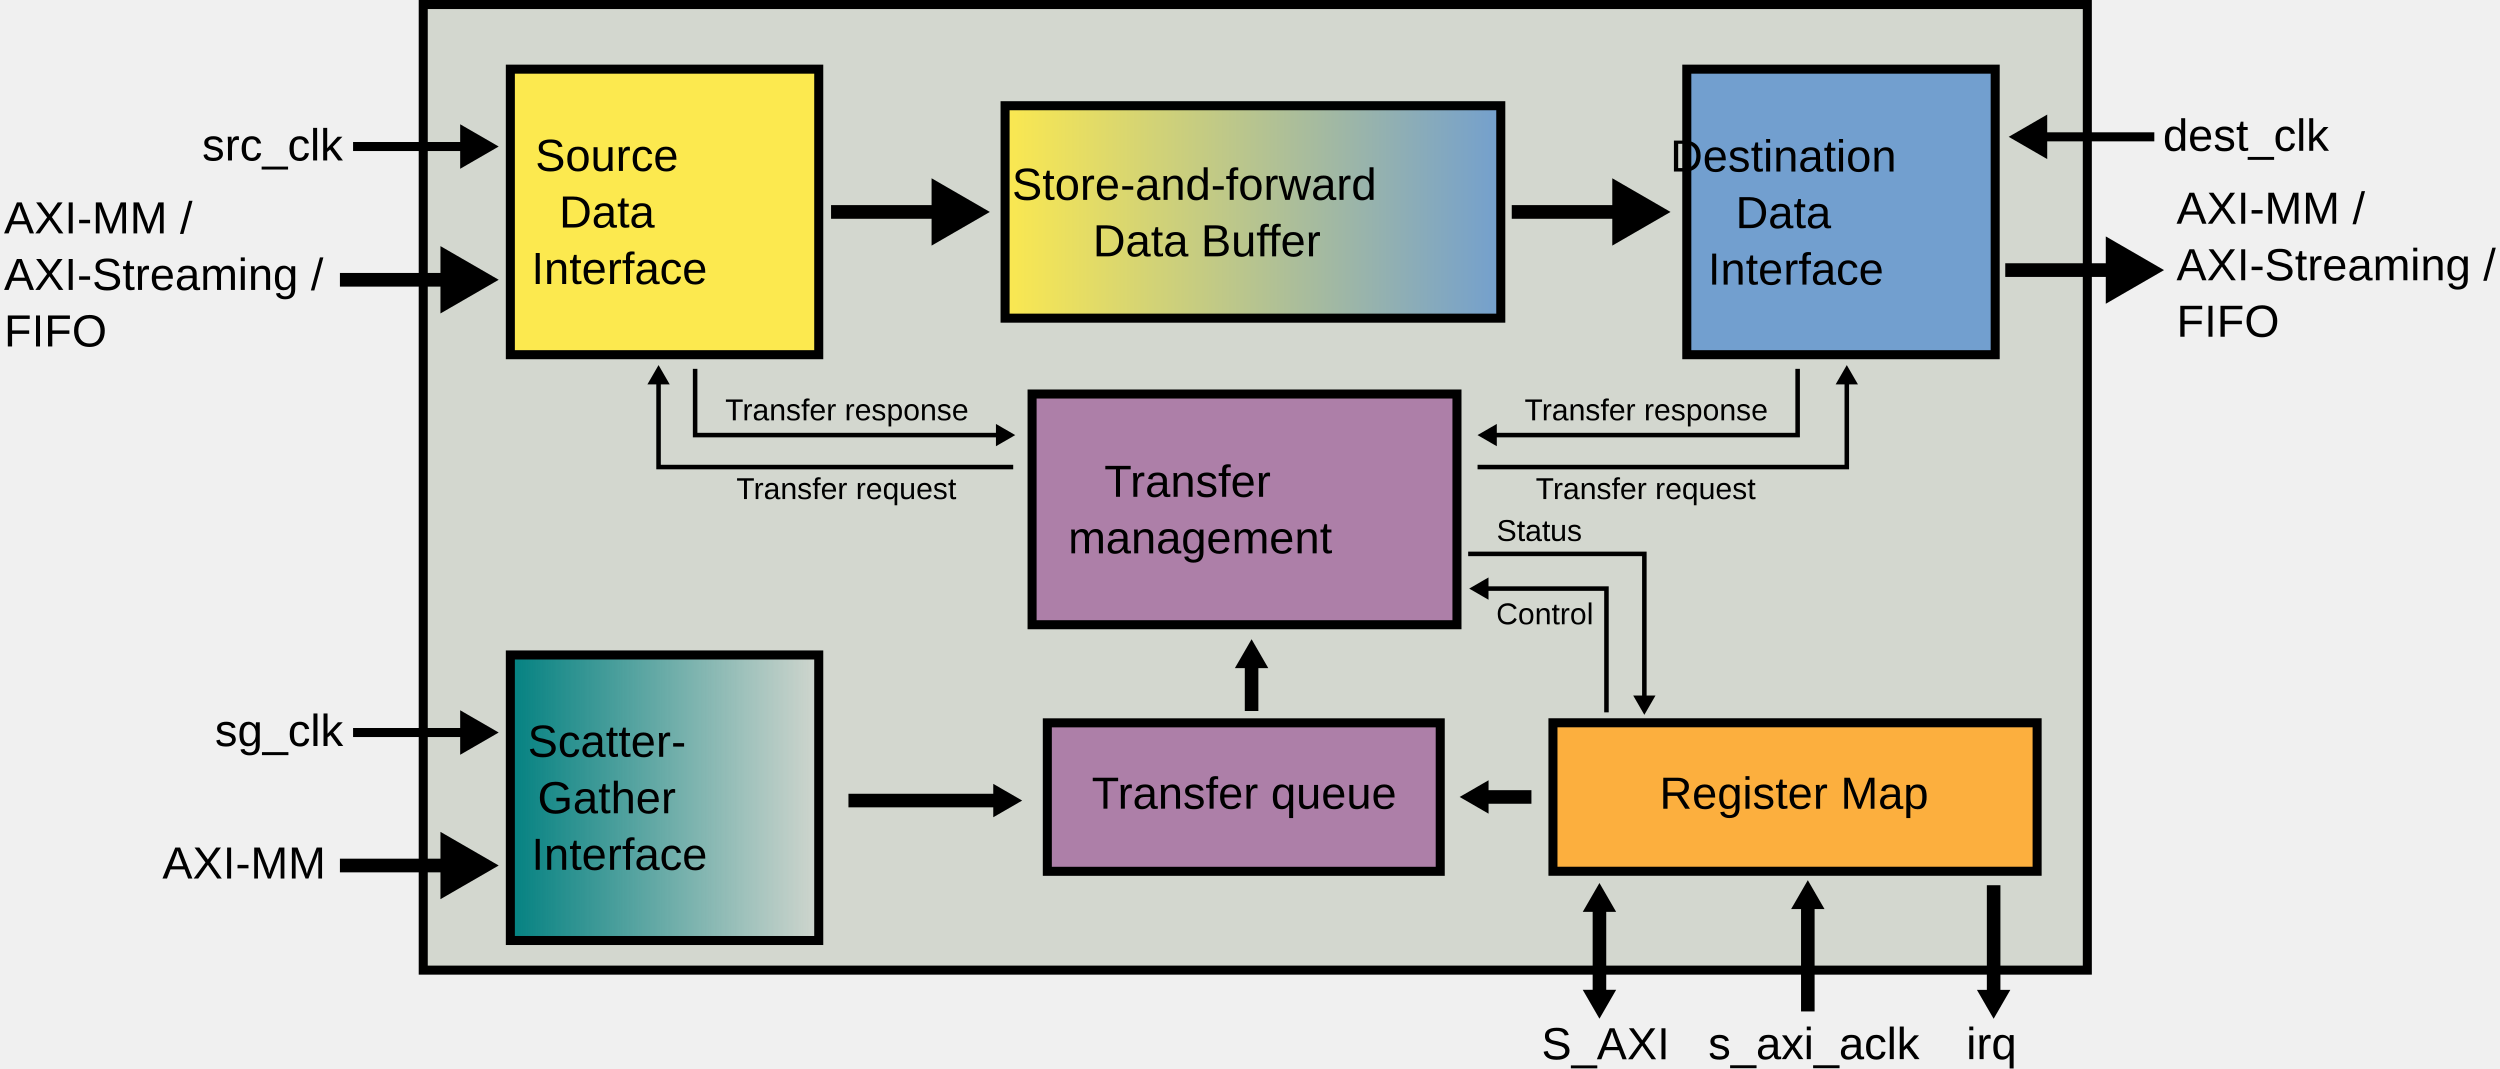
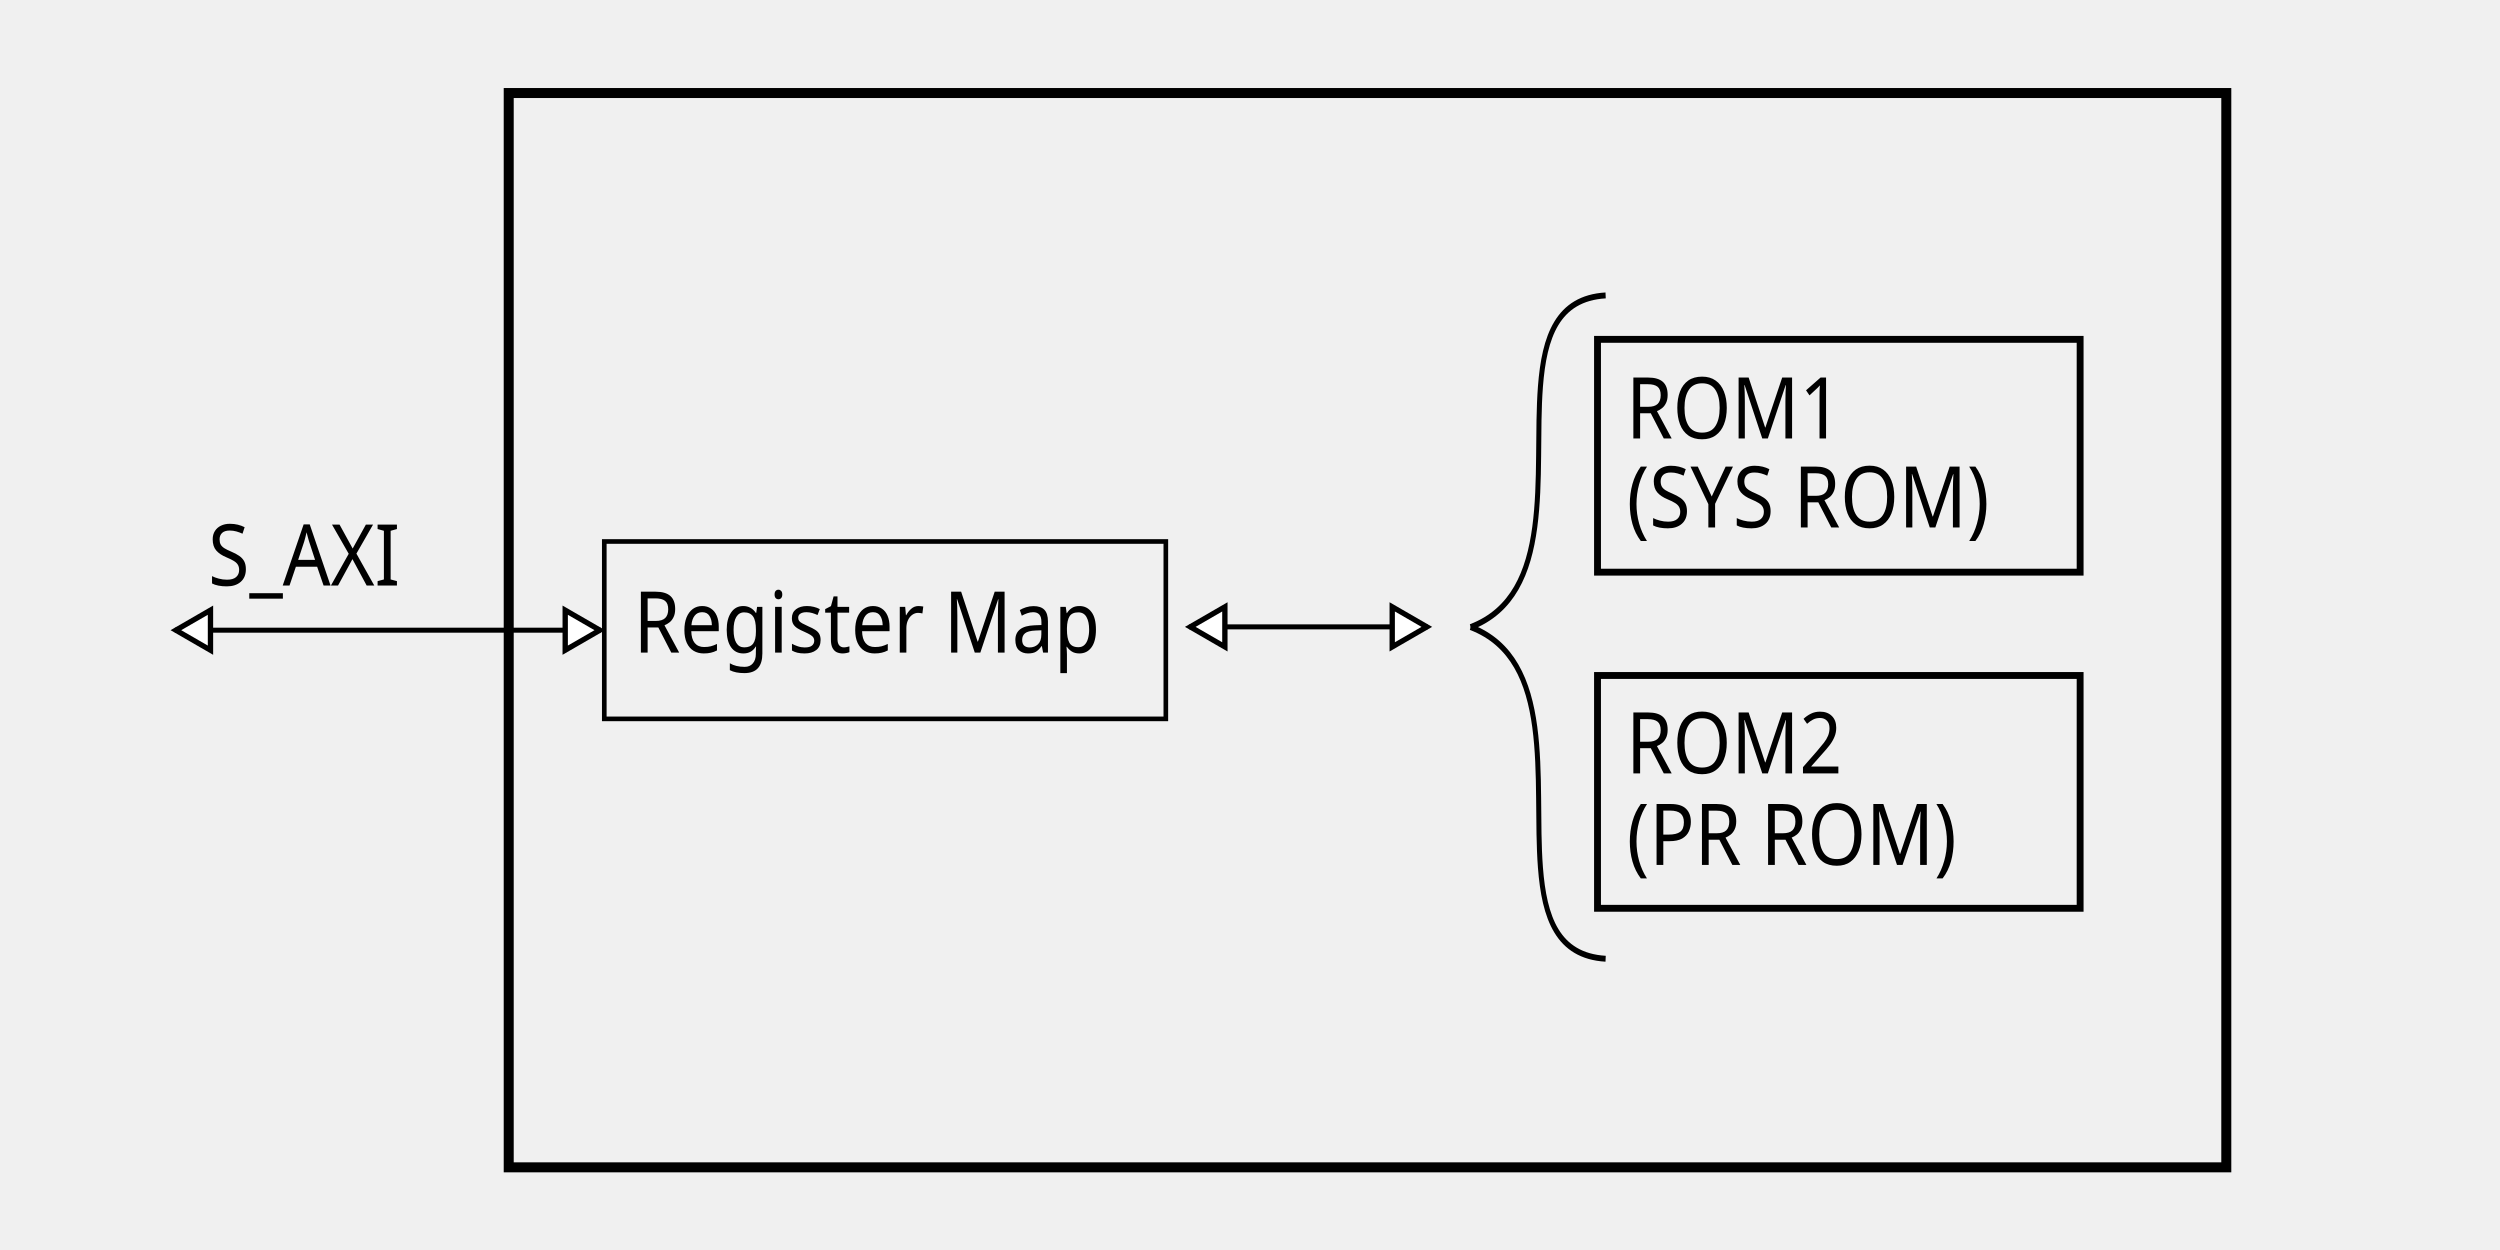
- <svg xmlns="http://www.w3.org/2000/svg" width="585" height="250" preserveAspectRatio="xMidYMid slice" version="1.1" viewBox="0 0 585 250">
-   <defs>
-     <marker id="h" overflow="visible" orient="auto">
-       <path transform="scale(.4)" d="m5.77 0-8.65 5v-10z" fill-rule="evenodd" stroke="#000" stroke-width="1pt" />
+ <svg xmlns="http://www.w3.org/2000/svg" width="500" height="250" viewBox="0 0 500 250" version="1.1" id="svg8">
+   <defs id="defs2">
+     <marker style="overflow:visible" id="marker6013" refX="0" refY="0" orient="auto">
+       <path transform="matrix(0.8,0,0,0.8,-4.8,0)" style="fill:#ffffff;fill-rule:evenodd;stroke:#000000;stroke-width:1pt;stroke-opacity:1" d="M 5.77,0 -2.88,5 V -5 Z" id="path6011" />
    </marker>
-     <marker id="i" overflow="visible" orient="auto">
-       <path transform="scale(.4)" d="m5.77 0-8.65 5v-10z" fill-rule="evenodd" stroke="#000" stroke-width="1pt" />
+     <marker style="overflow:visible" id="marker5553" refX="0" refY="0" orient="auto">
+       <path transform="matrix(-0.8,0,0,-0.8,4.8,0)" style="fill:#ffffff;fill-rule:evenodd;stroke:#000000;stroke-width:1pt;stroke-opacity:1" d="M 5.77,0 -2.88,5 V -5 Z" id="path5551" />
    </marker>
-     <marker id="j" overflow="visible" orient="auto">
-       <path transform="scale(-.4)" d="m5.77 0-8.65 5v-10z" fill-rule="evenodd" stroke="#000" stroke-width="1pt" />
+     <marker orient="auto" refY="0" refX="0" id="marker5483" style="overflow:visible">
+       <path id="path5481" d="M 5.77,0 -2.88,5 V -5 Z" style="fill:#ffffff;fill-rule:evenodd;stroke:#000000;stroke-width:1pt;stroke-opacity:1" transform="matrix(0.8,0,0,0.8,-4.8,0)" />
    </marker>
-     <marker id="s" overflow="visible" orient="auto">
-       <path transform="scale(-.4)" d="m5.77 0-8.65 5v-10z" fill-rule="evenodd" stroke="#000" stroke-width="1pt" />
+     <marker orient="auto" refY="0" refX="0" id="EmptyTriangleInL-3" style="overflow:visible">
+       <path id="path996-6" d="M 5.77,0 -2.88,5 V -5 Z" style="fill:#ffffff;fill-rule:evenodd;stroke:#000000;stroke-width:1pt;stroke-opacity:1" transform="matrix(-0.8,0,0,-0.8,4.8,0)" />
    </marker>
-     <marker id="k" overflow="visible" orient="auto">
-       <path transform="scale(.4)" d="m5.77 0-8.65 5v-10z" fill-rule="evenodd" stroke="#000" stroke-width="1pt" />
+     <marker orient="auto" refY="0" refX="0" id="EmptyTriangleOutL-2" style="overflow:visible">
+       <path id="path1005-7" d="M 5.77,0 -2.88,5 V -5 Z" style="fill:#ffffff;fill-rule:evenodd;stroke:#000000;stroke-width:1pt;stroke-opacity:1" transform="matrix(0.8,0,0,0.8,-4.8,0)" />
    </marker>
-     <marker id="l" overflow="visible" orient="auto">
-       <path transform="scale(.4)" d="m5.77 0-8.65 5v-10z" fill-rule="evenodd" stroke="#000" stroke-width="1pt" />
+     <marker style="overflow:visible" id="marker5102-4" refX="0" refY="0" orient="auto">
+       <path transform="matrix(0.8,0,0,0.8,-4.8,0)" style="fill:#ffffff;fill-rule:evenodd;stroke:#000000;stroke-width:1pt;stroke-opacity:1" d="M 5.77,0 -2.88,5 V -5 Z" id="path5100-4" />
    </marker>
-     <marker id="m" overflow="visible" orient="auto">
-       <path transform="scale(.4)" d="m5.77 0-8.65 5v-10z" fill-rule="evenodd" stroke="#000" stroke-width="1pt" />
+     <marker style="overflow:visible" id="marker5553-1" refX="0" refY="0" orient="auto">
+       <path transform="matrix(-0.8,0,0,-0.8,4.8,0)" style="fill:#ffffff;fill-rule:evenodd;stroke:#000000;stroke-width:1pt;stroke-opacity:1" d="M 5.77,0 -2.88,5 V -5 Z" id="path5551-7" />
    </marker>
-     <marker id="n" overflow="visible" orient="auto">
-       <path transform="scale(-.2)" d="m5.77 0-8.65 5v-10z" fill-rule="evenodd" stroke="#000" stroke-width="1pt" />
-     </marker>
-     <marker id="a" overflow="visible" orient="auto">
-       <path transform="scale(-.2)" d="m5.77 0-8.65 5v-10z" fill-rule="evenodd" stroke="#000" stroke-width="1pt" />
-     </marker>
-     <marker id="b" overflow="visible" orient="auto">
-       <path transform="scale(.2)" d="m5.77 0-8.65 5v-10z" fill-rule="evenodd" stroke="#000" stroke-width="1pt" />
-     </marker>
-     <marker id="c" overflow="visible" orient="auto">
-       <path transform="scale(.2)" d="m5.77 0-8.65 5v-10z" fill-rule="evenodd" stroke="#000" stroke-width="1pt" />
-     </marker>
-     <marker id="p" overflow="visible" orient="auto">
-       <path transform="scale(.2)" d="m5.77 0-8.65 5v-10z" fill-rule="evenodd" stroke="#000" stroke-width="1pt" />
-     </marker>
-     <marker id="r" overflow="visible" orient="auto">
-       <path transform="scale(-.2)" d="m5.77 0-8.65 5v-10z" fill-rule="evenodd" stroke="#000" stroke-width="1pt" />
-     </marker>
-     <marker id="d" overflow="visible" orient="auto">
-       <path transform="scale(.4)" d="m5.77 0-8.65 5v-10z" fill-rule="evenodd" stroke="#000" stroke-width="1pt" />
-     </marker>
-     <marker id="e" overflow="visible" orient="auto">
-       <path transform="scale(.4)" d="m5.77 0-8.65 5v-10z" fill-rule="evenodd" stroke="#000" stroke-width="1pt" />
-     </marker>
-     <marker id="f" overflow="visible" orient="auto">
-       <path transform="scale(.4)" d="m5.77 0-8.65 5v-10z" fill-rule="evenodd" stroke="#000" stroke-width="1pt" />
-     </marker>
-     <marker id="g" overflow="visible" orient="auto">
-       <path transform="scale(.4)" d="m5.77 0-8.65 5v-10z" fill-rule="evenodd" stroke="#000" stroke-width="1pt" />
-     </marker>
-     <marker id="q" overflow="visible" orient="auto">
-       <path transform="scale(.4)" d="m5.77 0-8.65 5v-10z" fill-rule="evenodd" stroke="#000" stroke-width="1pt" />
-     </marker>
-     <linearGradient id="o" x1="88.359" x2="117.89" y1="88.837" y2="88.837" gradientUnits="userSpaceOnUse">
-       <stop stop-color="#fce94f" offset="0" />
-       <stop stop-color="#729fcf" offset="1" />
-     </linearGradient>
-     <marker id="i-9" overflow="visible" orient="auto">
-       <path transform="scale(.4)" d="m5.77 0-8.65 5v-10z" fill-rule="evenodd" stroke="#000" stroke-width="1pt" />
-     </marker>
-     <marker id="e-2" overflow="visible" orient="auto">
-       <path transform="scale(.4)" d="m5.77 0-8.65 5v-10z" fill-rule="evenodd" stroke="#000" stroke-width="1pt" />
-     </marker>
-     <linearGradient id="linearGradient59824" x1="58.883" x2="77.454" y1="89.272" y2="89.272" gradientUnits="userSpaceOnUse">
-       <stop stop-color="#008080" offset="0" />
-       <stop stop-color="#008080" stop-opacity="0" offset="1" />
-     </linearGradient>
-     <marker id="a-0" overflow="visible" orient="auto">
-       <path transform="scale(-.2)" d="m5.77 0-8.65 5v-10z" fill-rule="evenodd" stroke="#000" stroke-width="1pt" />
+     <marker orient="auto" refY="0" refX="0" id="marker5483-8" style="overflow:visible">
+       <path id="path5481-9" d="M 5.77,0 -2.88,5 V -5 Z" style="fill:#ffffff;fill-rule:evenodd;stroke:#000000;stroke-width:1pt;stroke-opacity:1" transform="matrix(0.8,0,0,0.8,-4.8,0)" />
    </marker>
  </defs>
-   <g transform="matrix(4,0,0,4,-117.17,-304.15)">
-     <rect x="54.052" y="76.302" width="97.349" height="56.488" fill="#d3d7cf" fill-rule="evenodd" stroke="#000" stroke-width=".529" />
-     <rect x="120.14" y="118.32" width="28.324" height="8.686" fill="#fcaf3e" fill-rule="evenodd" stroke="#000" stroke-width=".529" />
-     <g transform="translate(-.53474 -.4009)">
-       <rect x="88.624" y="82.623" width="28.999" height="12.428" fill="url(#o)" fill-rule="evenodd" stroke="#000" stroke-width=".529" />
-       <text x="103.003" y="88.129" fill="#000000" font-family="'Liberation Sans'" font-size="2.646px" letter-spacing="0px" stroke-width=".265px" text-anchor="middle" word-spacing="0px" style="line-height:125%" xml:space="preserve">
-         <tspan x="103.003" y="88.129" text-align="center">Store-and-forward</tspan>
-         <tspan x="103.003" y="91.436" text-align="center">Data Buffer</tspan>
-       </text>
+   <g id="layer1" transform="translate(-69.10635,58.12853)">
+     <rect style="fill:none;fill-opacity:1;stroke:#000000;stroke-width:2;stroke-miterlimit:4;stroke-dasharray:none;stroke-opacity:1" id="rect817" width="343.516" height="214.862" x="170.85" y="-39.523" />
+     <text xml:space="preserve" style="font-style:normal;font-weight:normal;font-size:19.844px;line-height:1.25;font-family:sans-serif;letter-spacing:0px;word-spacing:0px;fill:#000000;fill-opacity:1;stroke:none;stroke-width:1.488" x="208.87" y="67.872" id="text821" transform="scale(0.9375812,1.066574)">
+       <tspan id="tspan819" x="208.87" y="67.872" style="font-size:16px;stroke-width:1.488">Register Map</tspan>
+       <tspan x="208.87" y="92.677" style="stroke-width:1.488" id="tspan823" />
+     </text>
+     <rect style="fill:none;fill-opacity:1;stroke:#000000;stroke-width:0.926;stroke-miterlimit:4;stroke-dasharray:none;stroke-opacity:1" id="rect837" width="112.31" height="35.477" x="189.963" y="50.169" />
+     <rect style="fill:none;fill-opacity:1;stroke:#000000;stroke-width:1.375;stroke-miterlimit:4;stroke-dasharray:none;stroke-opacity:1" id="rect841" width="96.523" height="46.562" x="388.609" y="9.742" />
+     <path style="fill:none;stroke:#000000;stroke-width:1;stroke-linecap:butt;stroke-linejoin:miter;stroke-miterlimit:4;stroke-dasharray:none;stroke-opacity:1;marker-start:url(#marker5553);marker-end:url(#marker5483)" d="m 104.098,67.908 h 85.154" id="path5042" />
+     <text xml:space="preserve" style="font-style:normal;font-weight:normal;font-size:5.613px;line-height:1.25;font-family:sans-serif;letter-spacing:0px;word-spacing:0px;fill:#000000;fill-opacity:1;stroke:none;stroke-width:0.421" x="132.514" y="93.104" id="text8159" transform="scale(0.9375812,1.066574)">
+       <tspan id="tspan8157" x="132.514" y="98.225" style="stroke-width:0.421" />
+     </text>
+     <text xml:space="preserve" style="font-style:normal;font-weight:normal;font-size:19.844px;line-height:1.25;font-family:sans-serif;letter-spacing:0px;word-spacing:0px;fill:#000000;fill-opacity:1;stroke:none;stroke-width:1.488" x="118.125" y="55.293" id="text8163" transform="scale(0.9375812,1.066574)">
+       <tspan id="tspan8161" x="118.125" y="55.293" style="font-size:16px;stroke-width:1.488">S_AXI</tspan>
+     </text>
+     <text xml:space="preserve" style="font-style:normal;font-weight:normal;font-size:19.844px;line-height:1.25;font-family:sans-serif;letter-spacing:0px;word-spacing:0px;fill:#000000;fill-opacity:1;stroke:none;stroke-width:1.488" x="420.581" y="27.722" id="text821-3" transform="scale(0.9375812,1.066574)">
+       <tspan id="tspan819-4" x="420.581" y="27.722" style="font-size:16px;stroke-width:1.488">ROM1</tspan>
+       <tspan x="420.581" y="52.527" style="stroke-width:1.488" id="tspan823-5" />
+     </text>
+     <text xml:space="preserve" style="font-style:normal;font-weight:normal;font-size:19.844px;line-height:1.25;font-family:sans-serif;letter-spacing:0px;word-spacing:0px;fill:#000000;fill-opacity:1;stroke:none;stroke-width:1.488" x="420.581" y="90.526" id="text821-3-7" transform="scale(0.9375812,1.066574)">
+       <tspan id="tspan819-4-9" x="420.581" y="90.526" style="font-size:16px;stroke-width:1.488">ROM2</tspan>
+       <tspan x="420.581" y="115.332" style="stroke-width:1.488" id="tspan823-5-8" />
+     </text>
+     <g id="g11064" transform="matrix(1,0,0,1.181877,96.5,-61.82724)">
+       <path id="path11045" d="m 293.731,53.121 c -9.645,0.486 -12.274,6.973 -13.038,15.429 -1.324,14.655 2.958,35.221 -13.962,40.696" style="fill:none;stroke:#000000;stroke-width:1px;stroke-linecap:butt;stroke-linejoin:miter;stroke-opacity:1" />
+       <path id="path11045-6" d="m 293.731,165.371 c -9.645,-0.486 -12.274,-6.973 -13.038,-15.429 -1.324,-14.655 2.958,-35.221 -13.962,-40.696" style="fill:none;stroke:#000000;stroke-width:1px;stroke-linecap:butt;stroke-linejoin:miter;stroke-opacity:1" />
    </g>
-     <g font-family="'Liberation Sans'" font-size="2.646px" letter-spacing="0px" stroke-width=".265px" word-spacing="0px">
-       <text x="126.375" y="123.347" style="line-height:125%" xml:space="preserve">
-         <tspan x="126.375" y="123.347" stroke-width=".265px">Register Map</tspan>
-       </text>
-       <text x="119.47" y="138.006" style="line-height:125%" xml:space="preserve">
-         <tspan x="119.47" y="138.006" stroke-width=".265px">S_AXI</tspan>
-       </text>
-       <text x="129.225" y="137.999" style="line-height:125%" xml:space="preserve">
-         <tspan x="129.225" y="137.999" stroke-width=".265px">s_axi_aclk</tspan>
-       </text>
-       <text x="144.326" y="137.999" style="line-height:125%" xml:space="preserve">
-         <tspan x="144.326" y="137.999" stroke-width=".265px">irq</tspan>
-       </text>
-     </g>
-     <g transform="translate(-2.3947 -.19646)">
-       <rect x="92.956" y="118.52" width="22.985" height="8.686" fill="#ad7fa8" fill-rule="evenodd" stroke="#000" stroke-width=".529" />
-       <text x="95.549" y="123.542" fill="#000000" font-family="'Liberation Sans'" font-size="2.646px" letter-spacing="0px" stroke-width=".265px" word-spacing="0px" style="line-height:125%" xml:space="preserve">
-         <tspan x="95.549" y="123.542" stroke-width=".265px">Transfer queue</tspan>
-       </text>
-     </g>
-     <g transform="translate(-.00019488 -.8367)">
-       <rect x="59.148" y="80.92" width="18.041" height="16.704" fill="#fce94f" fill-rule="evenodd" stroke="#000" stroke-width=".529" />
-       <text x="68.106" y="86.876" fill="#000000" font-family="'Liberation Sans'" font-size="2.646px" letter-spacing="0px" stroke-width=".265px" text-anchor="middle" word-spacing="0px" style="line-height:125%" xml:space="preserve">
-         <tspan x="68.106" y="86.876" text-align="center">Source</tspan>
-         <tspan x="68.106" y="90.183" text-align="center">Data</tspan>
-         <tspan x="68.106" y="93.491" text-align="center">Interface</tspan>
-       </text>
-     </g>
-     <g transform="translate(68.822 -.8367)">
-       <rect x="59.148" y="80.92" width="18.041" height="16.704" fill="#729fcf" fill-rule="evenodd" stroke="#000" stroke-width=".529" />
-       <text x="68.106" y="86.911" fill="#000000" font-family="'Liberation Sans'" font-size="2.646px" letter-spacing="0px" stroke-width=".265px" text-anchor="middle" word-spacing="0px" style="line-height:125%" xml:space="preserve">
-         <tspan x="68.106" y="86.911" text-align="center">Destination</tspan>
-         <tspan x="68.106" y="90.218" text-align="center">Data</tspan>
-         <tspan x="68.106" y="93.526" text-align="center">Interface</tspan>
-       </text>
-     </g>
-     <g fill="none" stroke="#000">
-       <g stroke-width=".8">
-         <path d="m77.909 88.436h7.016" marker-end="url(#q)" />
-         <path d="m117.73 88.436h7.016" marker-end="url(#g)" />
-         <path d="m146.6 91.838h7.016" marker-end="url(#f)" />
-         <path d="m49.178 92.405h7.016" marker-end="url(#e)" />
-         <path d="m49.178 126.67h7.016" marker-end="url(#e-2)" />
-       </g>
-       <path d="m122.86 128.82v5.685" marker-end="url(#p)" marker-start="url(#r)" stroke-width=".794" />
-       <g stroke-width=".794">
-         <path d="m135.05 134.81v-6.154" marker-end="url(#c)" stroke-linecap="square" />
-         <path d="m145.92 128.22v6.288" marker-end="url(#b)" stroke-linecap="square" />
-         <path d="m115.81 122.66h3.071" marker-start="url(#a)" />
-         <path d="m87.961 122.87h-9.034" marker-start="url(#a-0)" />
-       </g>
-     </g>
-     <text x="156.62" y="89.126" fill="#000000" font-family="'Liberation Sans'" font-size="2.646px" letter-spacing="0px" stroke-width=".265px" word-spacing="0px" style="line-height:125%" xml:space="preserve">
-       <tspan x="156.62" y="89.126">AXI-MM /</tspan>
-       <tspan x="156.62" y="92.433">AXI-Streaming /</tspan>
-       <tspan x="156.62" y="95.74">FIFO</tspan>
+     <path style="fill:none;stroke:#000000;stroke-width:1;stroke-linecap:butt;stroke-linejoin:miter;stroke-miterlimit:4;stroke-dasharray:none;stroke-opacity:1;marker-start:url(#marker5553-1);marker-end:url(#marker5483-8)" d="m 306.977,67.244 h 47.677" id="path5042-9" />
+     <text xml:space="preserve" style="font-style:normal;font-weight:normal;font-size:19.844px;line-height:1.25;font-family:sans-serif;letter-spacing:0px;word-spacing:0px;fill:#000000;fill-opacity:1;stroke:none;stroke-width:1.488" x="420.729" y="44.414" id="text821-3-3" transform="scale(0.9375812,1.066574)">
+       <tspan id="tspan819-4-1" x="420.729" y="44.414" style="font-size:16px;stroke-width:1.488">(SYS ROM)</tspan>
+       <tspan x="420.729" y="69.22" style="stroke-width:1.488" id="tspan823-5-6" />
    </text>
-     <text x="29.533" y="89.692" fill="#000000" font-family="'Liberation Sans'" font-size="2.646px" letter-spacing="0px" stroke-width=".265px" word-spacing="0px" style="line-height:125%" xml:space="preserve">
-       <tspan x="29.533" y="89.692">AXI-MM /</tspan>
-       <tspan x="29.533" y="93">AXI-Streaming /</tspan>
-       <tspan x="29.533" y="96.307">FIFO</tspan>
+     <text xml:space="preserve" style="font-style:normal;font-weight:normal;font-size:19.844px;line-height:1.25;font-family:sans-serif;letter-spacing:0px;word-spacing:0px;fill:#000000;fill-opacity:1;stroke:none;stroke-width:1.488" x="420.729" y="107.687" id="text821-3-3-5" transform="scale(0.9375812,1.066574)">
+       <tspan id="tspan819-4-1-5" x="420.729" y="107.687" style="font-size:16px;stroke-width:1.488">(PR ROM)</tspan>
+       <tspan x="420.729" y="132.492" style="stroke-width:1.488" id="tspan823-5-6-9" />
    </text>
-     <rect x="89.669" y="99.087" width="24.856" height="13.497" fill="#ad7fa8" fill-rule="evenodd" stroke="#000" stroke-linecap="square" stroke-width=".529" />
-     <path d="m102.51 114.56v3.071" fill="none" marker-start="url(#n)" stroke="#000" stroke-width=".794" />
-     <g stroke-width=".265px">
-       <text x="102.077" y="105.101" fill="#000000" font-family="'Liberation Sans'" font-size="2.646px" letter-spacing="0px" text-anchor="middle" word-spacing="0px" style="line-height:125%" xml:space="preserve">
-         <tspan x="102.077" y="105.101" text-align="center">Transfer</tspan>
-         <tspan x="102.077" y="108.408" text-align="center">management</tspan>
-       </text>
-       <path d="m123.27 117.71v-7.24h-7.276" fill="none" marker-end="url(#d)" stroke="#000" />
-       <text x="116.816" y="112.558" fill="#000000" font-family="'Liberation Sans'" font-size="2.646px" letter-spacing="0px" word-spacing="0px" style="line-height:125%" xml:space="preserve">
-         <tspan x="116.816" y="112.558" font-size="1.764px" stroke-width=".265px">Control</tspan>
-       </text>
-       <path d="m115.18 108.44h10.307v8.662" fill="none" marker-end="url(#m)" stroke="#000" />
-       <text x="116.842" y="107.682" fill="#000000" font-family="'Liberation Sans'" font-size="2.646px" letter-spacing="0px" word-spacing="0px" style="line-height:125%" xml:space="preserve">
-         <tspan x="116.842" y="107.682" font-size="1.764px" stroke-width=".265px">Status</tspan>
-       </text>
-       <path d="m115.73 103.36h21.6v-5.212" fill="none" marker-end="url(#k)" stroke="#000" />
-       <path d="m88.565 103.36h-20.747v-5.212" fill="none" marker-end="url(#l)" stroke="#000" />
-       <text x="119.126" y="105.234" fill="#000000" font-family="'Liberation Sans'" font-size="2.646px" letter-spacing="0px" word-spacing="0px" style="line-height:125%" xml:space="preserve">
-         <tspan x="119.126" y="105.234" font-size="1.764px" stroke-width=".265px">Transfer request</tspan>
-       </text>
-       <text x="72.363" y="105.234" fill="#000000" font-family="'Liberation Sans'" font-size="2.646px" letter-spacing="0px" word-spacing="0px" style="line-height:125%" xml:space="preserve">
-         <tspan x="72.363" y="105.234" font-size="1.764px" stroke-width=".265px">Transfer request</tspan>
-       </text>
-       <path d="m87.931 101.49h-17.974v-3.875" fill="none" marker-start="url(#s)" stroke="#000" />
-       <text x="71.71" y="100.624" fill="#000000" font-family="'Liberation Sans'" font-size="2.646px" letter-spacing="0px" word-spacing="0px" style="line-height:125%" xml:space="preserve">
-         <tspan x="71.71" y="100.624" font-size="1.764px" stroke-width=".265px">Transfer response</tspan>
-       </text>
-       <path d="m116.48 101.49h17.974v-3.875" fill="none" marker-start="url(#j)" stroke="#000" />
-       <text x="118.472" y="100.624" fill="#000000" font-family="'Liberation Sans'" font-size="2.646px" letter-spacing="0px" word-spacing="0px" style="line-height:125%" xml:space="preserve">
-         <tspan x="118.472" y="100.624" font-size="1.764px" stroke-width=".265px">Transfer response</tspan>
-       </text>
-     </g>
-     <path d="m49.947 84.609h7.016" fill="none" marker-end="url(#i)" stroke="#000" stroke-width=".529" />
-     <text x="41.117" y="85.428" fill="#000000" font-family="'Liberation Sans'" font-size="2.646px" letter-spacing="0px" stroke-width=".265px" word-spacing="0px" style="line-height:125%" xml:space="preserve">
-       <tspan x="41.117" y="85.428" stroke-width=".265px">src_clk</tspan>
-     </text>
-     <path d="m155.32 84.042h-7.016" fill="none" marker-end="url(#h)" stroke="#000" stroke-width=".529" />
-     <text x="155.829" y="84.861" fill="#000000" font-family="'Liberation Sans'" font-size="2.646px" letter-spacing="0px" stroke-width=".265px" word-spacing="0px" style="line-height:125%" xml:space="preserve">
-       <tspan x="155.829" y="84.861" stroke-width=".265px">dest_clk</tspan>
-     </text>
-     <g transform="translate(-.00024899 33.433)">
-       <rect x="59.148" y="80.92" width="18.041" height="16.704" fill="url(#linearGradient59824)" fill-rule="evenodd" stroke="#000" stroke-width=".529" />
-       <text transform="translate(.00024899 -33.433)" x="68.105" y="120.309" fill="#000000" font-family="'Liberation Sans'" font-size="2.646px" letter-spacing="0px" stroke-width=".265px" text-anchor="middle" word-spacing="0px" style="font-variant-caps:normal;font-variant-east-asian:normal;font-variant-ligatures:normal;font-variant-numeric:normal;line-height:125%" xml:space="preserve">
-         <tspan x="68.105" y="120.309">Scatter-</tspan>
-         <tspan x="68.105" y="123.616">Gather</tspan>
-         <tspan x="68.105" y="126.923">Interface</tspan>
-       </text>
-     </g>
-     <path d="m49.947 118.89h7.016" fill="none" marker-end="url(#i-9)" stroke="#000" stroke-width=".529" />
-     <text x="41.867" y="119.681" fill="#000000" font-family="'Liberation Sans'" font-size="2.646px" letter-spacing="0px" stroke-width=".265px" word-spacing="0px" style="line-height:125%" xml:space="preserve">
-       <tspan x="41.867" y="119.681" stroke-width=".265px">sg_clk</tspan>
-     </text>
-     <text x="38.796" y="127.431" fill="#000000" font-family="'Liberation Sans'" font-size="2.646px" letter-spacing="0px" stroke-width=".265px" word-spacing="0px" style="line-height:125%" xml:space="preserve">
-       <tspan x="38.796" y="127.431">AXI-MM</tspan>
-     </text>
+     <rect style="fill:none;fill-opacity:1;stroke:#000000;stroke-width:1.375;stroke-miterlimit:4;stroke-dasharray:none;stroke-opacity:1" id="rect841-6" width="96.523" height="46.562" x="388.609" y="76.968" />
  </g>
</svg>
